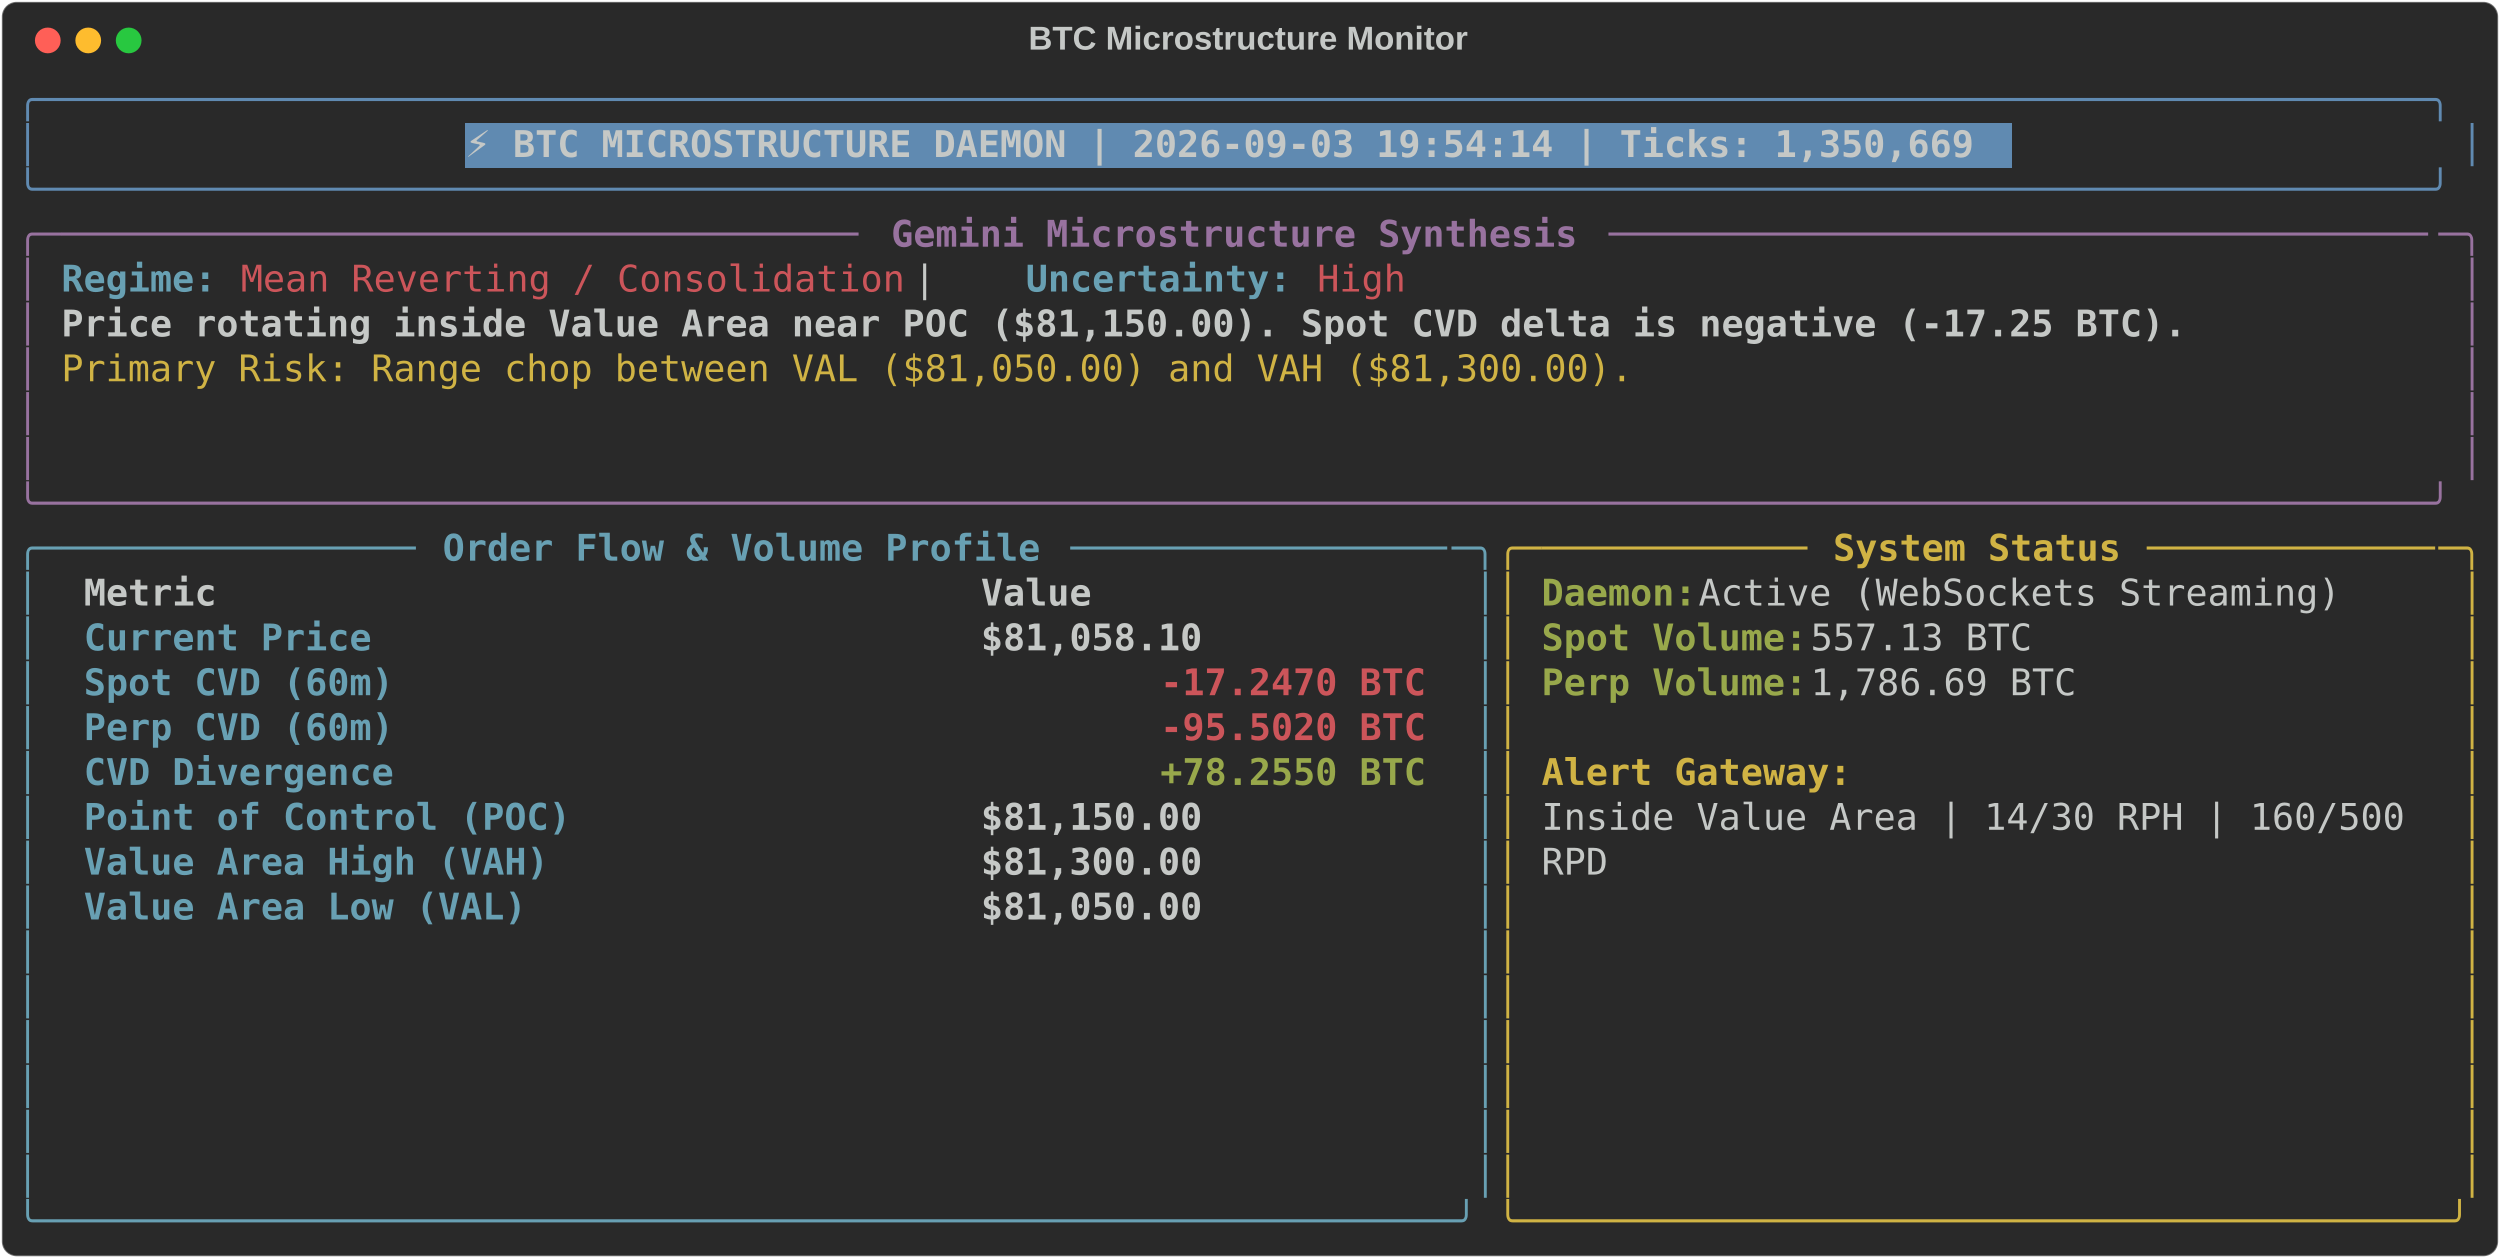
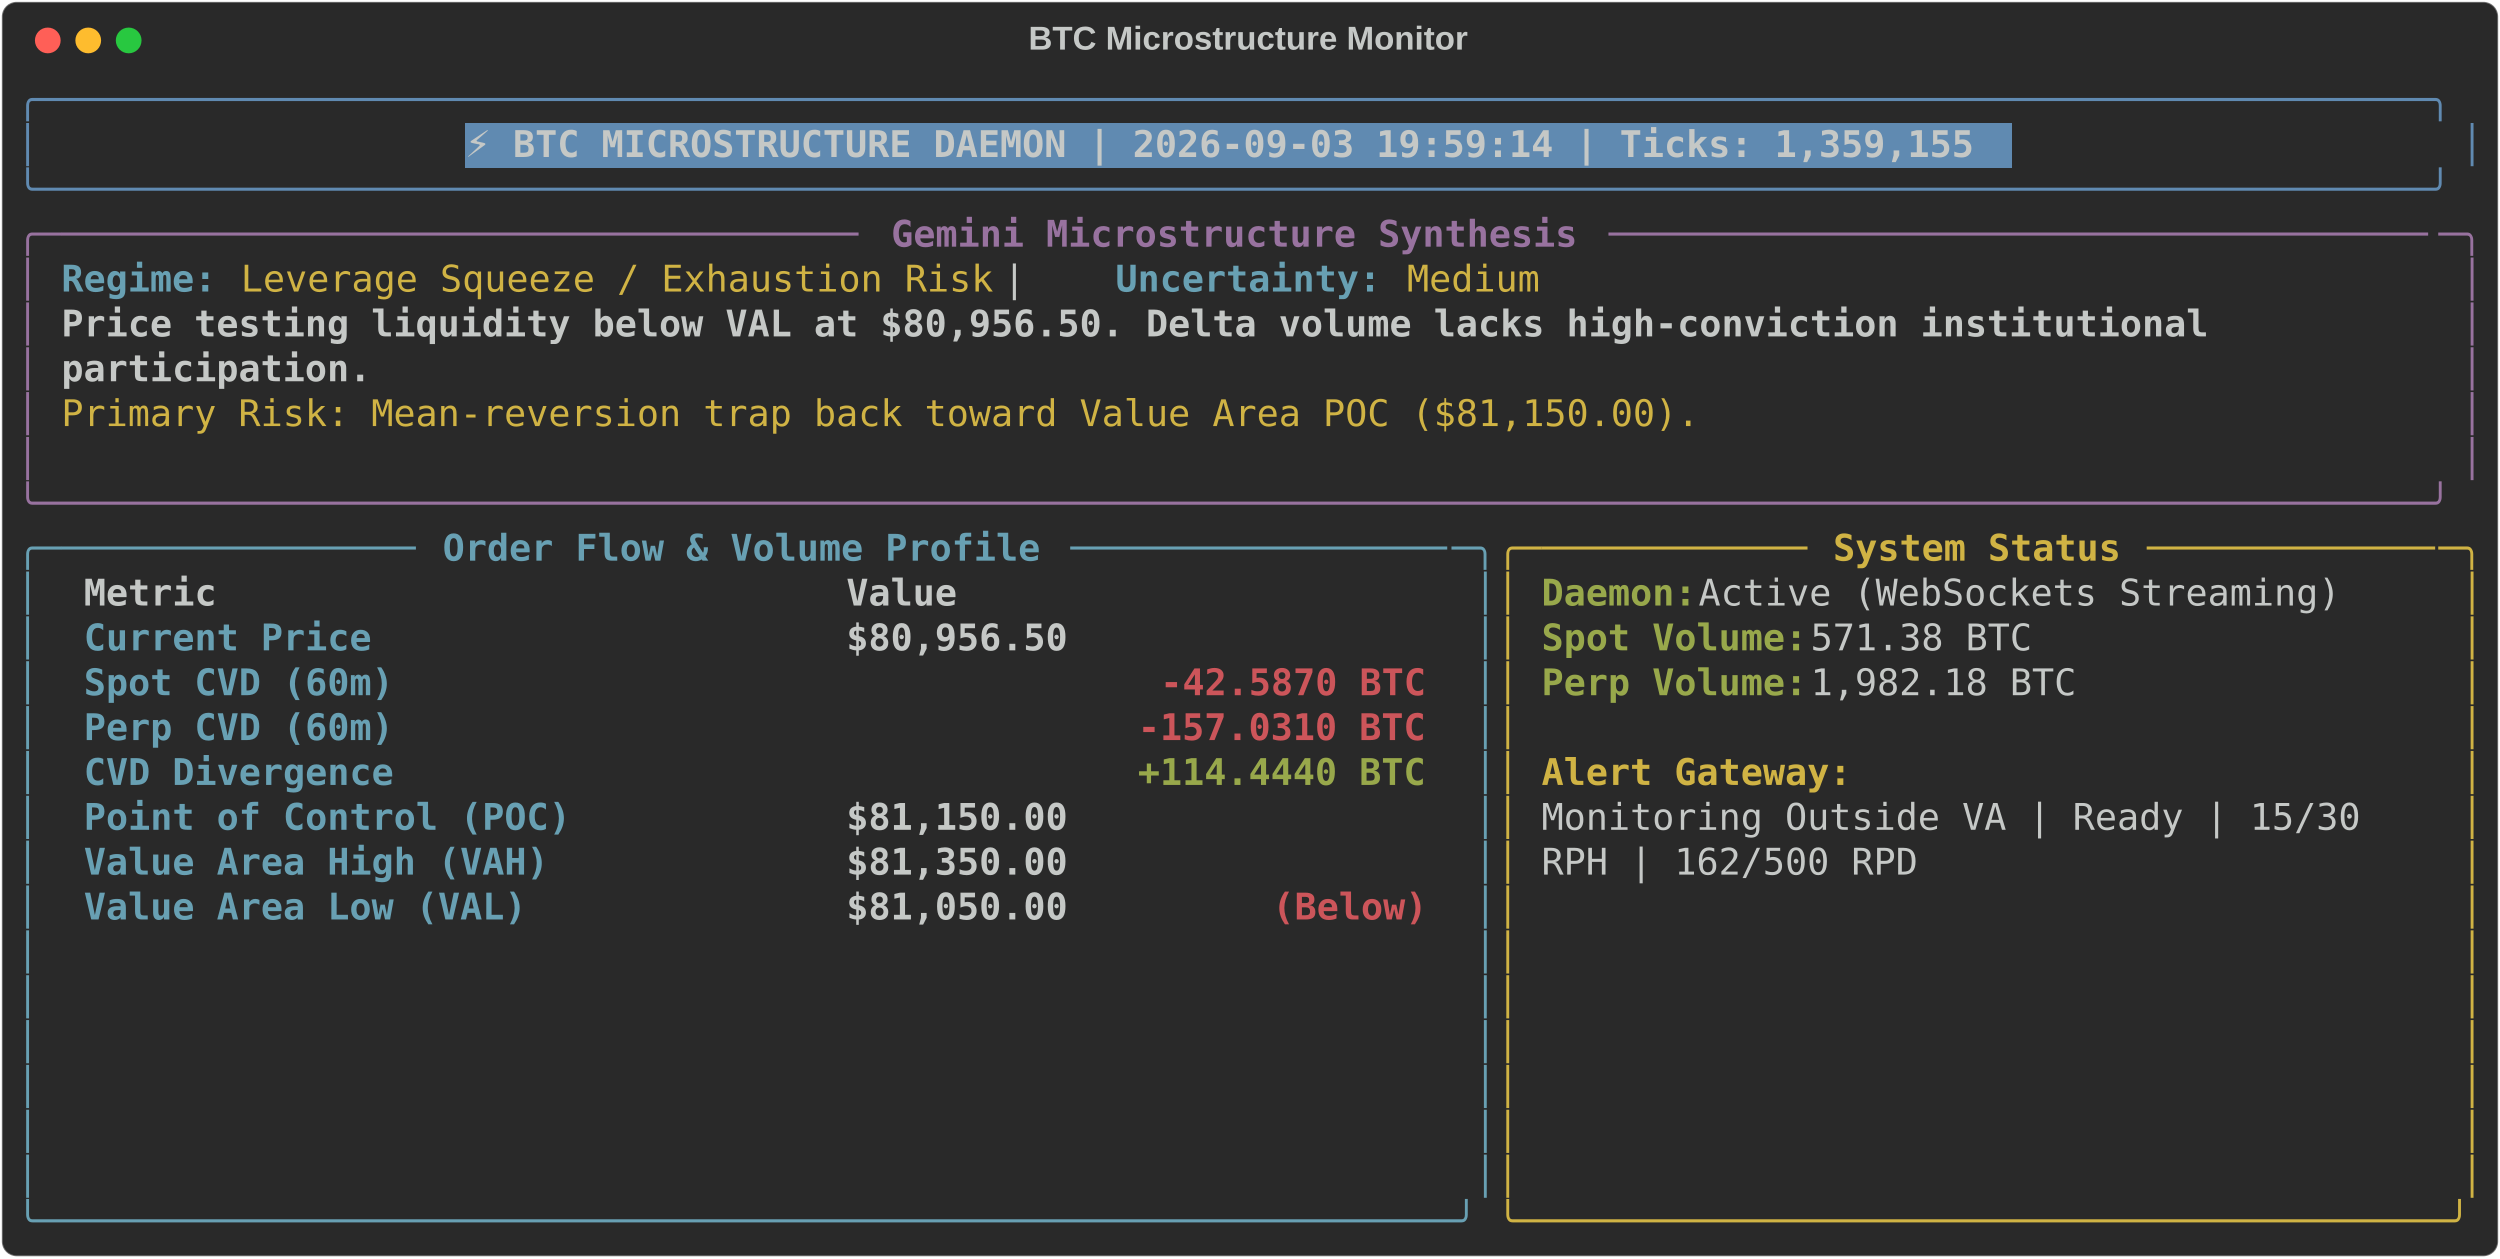
<svg xmlns="http://www.w3.org/2000/svg" class="rich-terminal" viewBox="0 0 1360 684.4">
  <style>

    @font-face {
        font-family: "Fira Code";
        src: local("FiraCode-Regular"),
                url("https://cdnjs.cloudflare.com/ajax/libs/firacode/6.2.0/woff2/FiraCode-Regular.woff2") format("woff2"),
                url("https://cdnjs.cloudflare.com/ajax/libs/firacode/6.2.0/woff/FiraCode-Regular.woff") format("woff");
        font-style: normal;
        font-weight: 400;
    }
    @font-face {
        font-family: "Fira Code";
        src: local("FiraCode-Bold"),
                url("https://cdnjs.cloudflare.com/ajax/libs/firacode/6.2.0/woff2/FiraCode-Bold.woff2") format("woff2"),
                url("https://cdnjs.cloudflare.com/ajax/libs/firacode/6.2.0/woff/FiraCode-Bold.woff") format("woff");
        font-style: bold;
        font-weight: 700;
    }

-     .terminal-385174790-matrix {
+     .terminal-3744374049-matrix {
        font-family: Fira Code, monospace;
        font-size: 20px;
        line-height: 24.4px;
        font-variant-east-asian: full-width;
    }

-     .terminal-385174790-title {
+     .terminal-3744374049-title {
        font-size: 18px;
        font-weight: bold;
        font-family: arial;
    }

-     .terminal-385174790-r1 { fill: #608ab1 }
- .terminal-385174790-r2 { fill: #c5c8c6 }
- .terminal-385174790-r3 { fill: #c5c8c6;font-weight: bold }
- .terminal-385174790-r4 { fill: #98729f }
- .terminal-385174790-r5 { fill: #98729f;font-weight: bold }
- .terminal-385174790-r6 { fill: #68a0b3;font-weight: bold }
- .terminal-385174790-r7 { fill: #cc555a }
- .terminal-385174790-r8 { fill: #d0b344 }
- .terminal-385174790-r9 { fill: #68a0b3 }
- .terminal-385174790-r10 { fill: #d0b344;font-weight: bold }
- .terminal-385174790-r11 { fill: #98a84b;font-weight: bold }
- .terminal-385174790-r12 { fill: #cc555a;font-weight: bold }
+     .terminal-3744374049-r1 { fill: #608ab1 }
+ .terminal-3744374049-r2 { fill: #c5c8c6 }
+ .terminal-3744374049-r3 { fill: #c5c8c6;font-weight: bold }
+ .terminal-3744374049-r4 { fill: #98729f }
+ .terminal-3744374049-r5 { fill: #98729f;font-weight: bold }
+ .terminal-3744374049-r6 { fill: #68a0b3;font-weight: bold }
+ .terminal-3744374049-r7 { fill: #d0b344 }
+ .terminal-3744374049-r8 { fill: #68a0b3 }
+ .terminal-3744374049-r9 { fill: #d0b344;font-weight: bold }
+ .terminal-3744374049-r10 { fill: #98a84b;font-weight: bold }
+ .terminal-3744374049-r11 { fill: #cc555a;font-weight: bold }
    </style>
  <defs>
-     <clipPath id="terminal-385174790-clip-terminal">
+     <clipPath id="terminal-3744374049-clip-terminal">
      <rect x="0" y="0" width="1341.0" height="633.4" />
    </clipPath>
-     <clipPath id="terminal-385174790-line-0">
+     <clipPath id="terminal-3744374049-line-0">
      <rect x="0" y="1.5" width="1342" height="24.65" />
    </clipPath>
-     <clipPath id="terminal-385174790-line-1">
+     <clipPath id="terminal-3744374049-line-1">
      <rect x="0" y="25.9" width="1342" height="24.65" />
    </clipPath>
-     <clipPath id="terminal-385174790-line-2">
+     <clipPath id="terminal-3744374049-line-2">
      <rect x="0" y="50.3" width="1342" height="24.65" />
    </clipPath>
-     <clipPath id="terminal-385174790-line-3">
+     <clipPath id="terminal-3744374049-line-3">
      <rect x="0" y="74.7" width="1342" height="24.65" />
    </clipPath>
-     <clipPath id="terminal-385174790-line-4">
+     <clipPath id="terminal-3744374049-line-4">
      <rect x="0" y="99.1" width="1342" height="24.65" />
    </clipPath>
-     <clipPath id="terminal-385174790-line-5">
+     <clipPath id="terminal-3744374049-line-5">
      <rect x="0" y="123.5" width="1342" height="24.65" />
    </clipPath>
-     <clipPath id="terminal-385174790-line-6">
+     <clipPath id="terminal-3744374049-line-6">
      <rect x="0" y="147.9" width="1342" height="24.65" />
    </clipPath>
-     <clipPath id="terminal-385174790-line-7">
+     <clipPath id="terminal-3744374049-line-7">
      <rect x="0" y="172.3" width="1342" height="24.65" />
    </clipPath>
-     <clipPath id="terminal-385174790-line-8">
+     <clipPath id="terminal-3744374049-line-8">
      <rect x="0" y="196.7" width="1342" height="24.65" />
    </clipPath>
-     <clipPath id="terminal-385174790-line-9">
+     <clipPath id="terminal-3744374049-line-9">
      <rect x="0" y="221.1" width="1342" height="24.65" />
    </clipPath>
-     <clipPath id="terminal-385174790-line-10">
+     <clipPath id="terminal-3744374049-line-10">
      <rect x="0" y="245.5" width="1342" height="24.65" />
    </clipPath>
-     <clipPath id="terminal-385174790-line-11">
+     <clipPath id="terminal-3744374049-line-11">
      <rect x="0" y="269.9" width="1342" height="24.65" />
    </clipPath>
-     <clipPath id="terminal-385174790-line-12">
+     <clipPath id="terminal-3744374049-line-12">
      <rect x="0" y="294.3" width="1342" height="24.65" />
    </clipPath>
-     <clipPath id="terminal-385174790-line-13">
+     <clipPath id="terminal-3744374049-line-13">
      <rect x="0" y="318.7" width="1342" height="24.65" />
    </clipPath>
-     <clipPath id="terminal-385174790-line-14">
+     <clipPath id="terminal-3744374049-line-14">
      <rect x="0" y="343.1" width="1342" height="24.65" />
    </clipPath>
-     <clipPath id="terminal-385174790-line-15">
+     <clipPath id="terminal-3744374049-line-15">
      <rect x="0" y="367.5" width="1342" height="24.65" />
    </clipPath>
-     <clipPath id="terminal-385174790-line-16">
+     <clipPath id="terminal-3744374049-line-16">
      <rect x="0" y="391.9" width="1342" height="24.65" />
    </clipPath>
-     <clipPath id="terminal-385174790-line-17">
+     <clipPath id="terminal-3744374049-line-17">
      <rect x="0" y="416.3" width="1342" height="24.65" />
    </clipPath>
-     <clipPath id="terminal-385174790-line-18">
+     <clipPath id="terminal-3744374049-line-18">
      <rect x="0" y="440.7" width="1342" height="24.65" />
    </clipPath>
-     <clipPath id="terminal-385174790-line-19">
+     <clipPath id="terminal-3744374049-line-19">
      <rect x="0" y="465.1" width="1342" height="24.65" />
    </clipPath>
-     <clipPath id="terminal-385174790-line-20">
+     <clipPath id="terminal-3744374049-line-20">
      <rect x="0" y="489.5" width="1342" height="24.65" />
    </clipPath>
-     <clipPath id="terminal-385174790-line-21">
+     <clipPath id="terminal-3744374049-line-21">
      <rect x="0" y="513.9" width="1342" height="24.65" />
    </clipPath>
-     <clipPath id="terminal-385174790-line-22">
+     <clipPath id="terminal-3744374049-line-22">
      <rect x="0" y="538.3" width="1342" height="24.65" />
    </clipPath>
-     <clipPath id="terminal-385174790-line-23">
+     <clipPath id="terminal-3744374049-line-23">
      <rect x="0" y="562.7" width="1342" height="24.65" />
    </clipPath>
-     <clipPath id="terminal-385174790-line-24">
+     <clipPath id="terminal-3744374049-line-24">
      <rect x="0" y="587.1" width="1342" height="24.65" />
    </clipPath>
  </defs>
  <rect fill="#292929" stroke="rgba(255,255,255,0.35)" stroke-width="1" x="1" y="1" width="1358" height="682.4" rx="8" />
-   <text class="terminal-385174790-title" fill="#c5c8c6" text-anchor="middle" x="679" y="27">BTC Microstructure Monitor</text>
+   <text class="terminal-3744374049-title" fill="#c5c8c6" text-anchor="middle" x="679" y="27">BTC Microstructure Monitor</text>
  <g transform="translate(26,22)">
    <circle cx="0" cy="0" r="7" fill="#ff5f57" />
    <circle cx="22" cy="0" r="7" fill="#febc2e" />
    <circle cx="44" cy="0" r="7" fill="#28c840" />
  </g>
-   <g transform="translate(9, 41)" clip-path="url(#terminal-385174790-clip-terminal)">
+   <g transform="translate(9, 41)" clip-path="url(#terminal-3744374049-clip-terminal)">
    <rect fill="#608ab1" x="244" y="25.9" width="841.8" height="24.65" shape-rendering="crispEdges" />
-     <g class="terminal-385174790-matrix">
-       <text class="terminal-385174790-r1" x="0" y="20" textLength="1342" clip-path="url(#terminal-385174790-line-0)">╭────────────────────────────────────────────────────────────────────────────────────────────────────────────╮</text>
-       <text class="terminal-385174790-r2" x="1342" y="20" textLength="12.2" clip-path="url(#terminal-385174790-line-0)">
- </text>
-       <text class="terminal-385174790-r1" x="0" y="44.4" textLength="12.2" clip-path="url(#terminal-385174790-line-1)">│</text>
-       <text class="terminal-385174790-r3" x="244" y="44.4" textLength="829.6" clip-path="url(#terminal-385174790-line-1)">⚡ BTC MICROSTRUCTURE DAEMON | 2026-09-03 19:54:14 | Ticks: 1,350,669</text>
-       <text class="terminal-385174790-r1" x="1329.8" y="44.4" textLength="12.2" clip-path="url(#terminal-385174790-line-1)">│</text>
-       <text class="terminal-385174790-r2" x="1342" y="44.4" textLength="12.2" clip-path="url(#terminal-385174790-line-1)">
- </text>
-       <text class="terminal-385174790-r1" x="0" y="68.8" textLength="1342" clip-path="url(#terminal-385174790-line-2)">╰────────────────────────────────────────────────────────────────────────────────────────────────────────────╯</text>
-       <text class="terminal-385174790-r2" x="1342" y="68.8" textLength="12.2" clip-path="url(#terminal-385174790-line-2)">
- </text>
-       <text class="terminal-385174790-r4" x="0" y="93.2" textLength="24.4" clip-path="url(#terminal-385174790-line-3)">╭─</text>
-       <text class="terminal-385174790-r4" x="24.4" y="93.2" textLength="439.2" clip-path="url(#terminal-385174790-line-3)">────────────────────────────────────</text>
-       <text class="terminal-385174790-r5" x="475.8" y="93.2" textLength="378.2" clip-path="url(#terminal-385174790-line-3)">Gemini Microstructure Synthesis</text>
-       <text class="terminal-385174790-r4" x="866.2" y="93.2" textLength="451.4" clip-path="url(#terminal-385174790-line-3)">─────────────────────────────────────</text>
-       <text class="terminal-385174790-r4" x="1317.6" y="93.2" textLength="24.4" clip-path="url(#terminal-385174790-line-3)">─╮</text>
-       <text class="terminal-385174790-r2" x="1342" y="93.2" textLength="12.2" clip-path="url(#terminal-385174790-line-3)">
- </text>
-       <text class="terminal-385174790-r4" x="0" y="117.6" textLength="12.2" clip-path="url(#terminal-385174790-line-4)">│</text>
-       <text class="terminal-385174790-r6" x="24.4" y="117.6" textLength="85.4" clip-path="url(#terminal-385174790-line-4)">Regime:</text>
-       <text class="terminal-385174790-r7" x="122" y="117.6" textLength="366" clip-path="url(#terminal-385174790-line-4)">Mean Reverting / Consolidation</text>
-       <text class="terminal-385174790-r2" x="488" y="117.6" textLength="61" clip-path="url(#terminal-385174790-line-4)">  |  </text>
-       <text class="terminal-385174790-r6" x="549" y="117.6" textLength="146.4" clip-path="url(#terminal-385174790-line-4)">Uncertainty:</text>
-       <text class="terminal-385174790-r7" x="707.6" y="117.6" textLength="48.8" clip-path="url(#terminal-385174790-line-4)">High</text>
-       <text class="terminal-385174790-r4" x="1329.8" y="117.6" textLength="12.2" clip-path="url(#terminal-385174790-line-4)">│</text>
-       <text class="terminal-385174790-r2" x="1342" y="117.6" textLength="12.2" clip-path="url(#terminal-385174790-line-4)">
- </text>
-       <text class="terminal-385174790-r4" x="0" y="142" textLength="12.2" clip-path="url(#terminal-385174790-line-5)">│</text>
-       <text class="terminal-385174790-r3" x="24.4" y="142" textLength="1171.2" clip-path="url(#terminal-385174790-line-5)">Price rotating inside Value Area near POC ($81,150.00). Spot CVD delta is negative (-17.25 BTC).</text>
-       <text class="terminal-385174790-r4" x="1329.8" y="142" textLength="12.2" clip-path="url(#terminal-385174790-line-5)">│</text>
-       <text class="terminal-385174790-r2" x="1342" y="142" textLength="12.2" clip-path="url(#terminal-385174790-line-5)">
- </text>
-       <text class="terminal-385174790-r4" x="0" y="166.4" textLength="12.2" clip-path="url(#terminal-385174790-line-6)">│</text>
-       <text class="terminal-385174790-r8" x="24.4" y="166.4" textLength="866.2" clip-path="url(#terminal-385174790-line-6)">Primary Risk: Range chop between VAL ($81,050.00) and VAH ($81,300.00).</text>
-       <text class="terminal-385174790-r4" x="1329.8" y="166.4" textLength="12.2" clip-path="url(#terminal-385174790-line-6)">│</text>
-       <text class="terminal-385174790-r2" x="1342" y="166.4" textLength="12.2" clip-path="url(#terminal-385174790-line-6)">
- </text>
-       <text class="terminal-385174790-r4" x="0" y="190.8" textLength="12.2" clip-path="url(#terminal-385174790-line-7)">│</text>
-       <text class="terminal-385174790-r4" x="1329.8" y="190.8" textLength="12.2" clip-path="url(#terminal-385174790-line-7)">│</text>
-       <text class="terminal-385174790-r2" x="1342" y="190.8" textLength="12.2" clip-path="url(#terminal-385174790-line-7)">
- </text>
-       <text class="terminal-385174790-r4" x="0" y="215.2" textLength="12.2" clip-path="url(#terminal-385174790-line-8)">│</text>
-       <text class="terminal-385174790-r4" x="1329.8" y="215.2" textLength="12.2" clip-path="url(#terminal-385174790-line-8)">│</text>
-       <text class="terminal-385174790-r2" x="1342" y="215.2" textLength="12.2" clip-path="url(#terminal-385174790-line-8)">
- </text>
-       <text class="terminal-385174790-r4" x="0" y="239.6" textLength="1342" clip-path="url(#terminal-385174790-line-9)">╰────────────────────────────────────────────────────────────────────────────────────────────────────────────╯</text>
-       <text class="terminal-385174790-r2" x="1342" y="239.6" textLength="12.2" clip-path="url(#terminal-385174790-line-9)">
- </text>
-       <text class="terminal-385174790-r9" x="0" y="264" textLength="24.4" clip-path="url(#terminal-385174790-line-10)">╭─</text>
-       <text class="terminal-385174790-r9" x="24.4" y="264" textLength="195.2" clip-path="url(#terminal-385174790-line-10)">────────────────</text>
-       <text class="terminal-385174790-r6" x="231.8" y="264" textLength="329.4" clip-path="url(#terminal-385174790-line-10)">Order Flow &amp; Volume Profile</text>
-       <text class="terminal-385174790-r9" x="573.4" y="264" textLength="207.4" clip-path="url(#terminal-385174790-line-10)">─────────────────</text>
-       <text class="terminal-385174790-r9" x="780.8" y="264" textLength="24.4" clip-path="url(#terminal-385174790-line-10)">─╮</text>
-       <text class="terminal-385174790-r8" x="805.2" y="264" textLength="24.4" clip-path="url(#terminal-385174790-line-10)">╭─</text>
-       <text class="terminal-385174790-r8" x="829.6" y="264" textLength="146.4" clip-path="url(#terminal-385174790-line-10)">────────────</text>
-       <text class="terminal-385174790-r10" x="988.2" y="264" textLength="158.6" clip-path="url(#terminal-385174790-line-10)">System Status</text>
-       <text class="terminal-385174790-r8" x="1159" y="264" textLength="158.6" clip-path="url(#terminal-385174790-line-10)">─────────────</text>
-       <text class="terminal-385174790-r8" x="1317.6" y="264" textLength="24.4" clip-path="url(#terminal-385174790-line-10)">─╮</text>
-       <text class="terminal-385174790-r2" x="1342" y="264" textLength="12.2" clip-path="url(#terminal-385174790-line-10)">
- </text>
-       <text class="terminal-385174790-r9" x="0" y="288.4" textLength="12.2" clip-path="url(#terminal-385174790-line-11)">│</text>
-       <text class="terminal-385174790-r3" x="36.6" y="288.4" textLength="463.6" clip-path="url(#terminal-385174790-line-11)">Metric                                </text>
-       <text class="terminal-385174790-r3" x="524.6" y="288.4" textLength="244" clip-path="url(#terminal-385174790-line-11)">               Value</text>
-       <text class="terminal-385174790-r9" x="793" y="288.4" textLength="12.2" clip-path="url(#terminal-385174790-line-11)">│</text>
-       <text class="terminal-385174790-r8" x="805.2" y="288.4" textLength="12.2" clip-path="url(#terminal-385174790-line-11)">│</text>
-       <text class="terminal-385174790-r11" x="829.6" y="288.4" textLength="85.4" clip-path="url(#terminal-385174790-line-11)">Daemon:</text>
-       <text class="terminal-385174790-r2" x="915" y="288.4" textLength="366" clip-path="url(#terminal-385174790-line-11)"> Active (WebSockets Streaming)</text>
-       <text class="terminal-385174790-r8" x="1329.8" y="288.4" textLength="12.2" clip-path="url(#terminal-385174790-line-11)">│</text>
-       <text class="terminal-385174790-r2" x="1342" y="288.4" textLength="12.2" clip-path="url(#terminal-385174790-line-11)">
- </text>
-       <text class="terminal-385174790-r9" x="0" y="312.8" textLength="12.2" clip-path="url(#terminal-385174790-line-12)">│</text>
-       <text class="terminal-385174790-r6" x="36.6" y="312.8" textLength="463.6" clip-path="url(#terminal-385174790-line-12)">Current Price                         </text>
-       <text class="terminal-385174790-r3" x="524.6" y="312.8" textLength="244" clip-path="url(#terminal-385174790-line-12)">          $81,058.10</text>
-       <text class="terminal-385174790-r9" x="793" y="312.8" textLength="12.2" clip-path="url(#terminal-385174790-line-12)">│</text>
-       <text class="terminal-385174790-r8" x="805.2" y="312.8" textLength="12.2" clip-path="url(#terminal-385174790-line-12)">│</text>
-       <text class="terminal-385174790-r11" x="829.6" y="312.8" textLength="146.4" clip-path="url(#terminal-385174790-line-12)">Spot Volume:</text>
-       <text class="terminal-385174790-r2" x="976" y="312.8" textLength="134.2" clip-path="url(#terminal-385174790-line-12)"> 557.13 BTC</text>
-       <text class="terminal-385174790-r8" x="1329.8" y="312.8" textLength="12.2" clip-path="url(#terminal-385174790-line-12)">│</text>
-       <text class="terminal-385174790-r2" x="1342" y="312.8" textLength="12.2" clip-path="url(#terminal-385174790-line-12)">
- </text>
-       <text class="terminal-385174790-r9" x="0" y="337.2" textLength="12.2" clip-path="url(#terminal-385174790-line-13)">│</text>
-       <text class="terminal-385174790-r6" x="36.6" y="337.2" textLength="463.6" clip-path="url(#terminal-385174790-line-13)">Spot CVD (60m)                        </text>
-       <text class="terminal-385174790-r12" x="622.2" y="337.2" textLength="146.4" clip-path="url(#terminal-385174790-line-13)">-17.2470 BTC</text>
-       <text class="terminal-385174790-r9" x="793" y="337.2" textLength="12.2" clip-path="url(#terminal-385174790-line-13)">│</text>
-       <text class="terminal-385174790-r8" x="805.2" y="337.2" textLength="12.2" clip-path="url(#terminal-385174790-line-13)">│</text>
-       <text class="terminal-385174790-r11" x="829.6" y="337.2" textLength="146.4" clip-path="url(#terminal-385174790-line-13)">Perp Volume:</text>
-       <text class="terminal-385174790-r2" x="976" y="337.2" textLength="158.6" clip-path="url(#terminal-385174790-line-13)"> 1,786.69 BTC</text>
-       <text class="terminal-385174790-r8" x="1329.8" y="337.2" textLength="12.2" clip-path="url(#terminal-385174790-line-13)">│</text>
-       <text class="terminal-385174790-r2" x="1342" y="337.2" textLength="12.2" clip-path="url(#terminal-385174790-line-13)">
- </text>
-       <text class="terminal-385174790-r9" x="0" y="361.6" textLength="12.2" clip-path="url(#terminal-385174790-line-14)">│</text>
-       <text class="terminal-385174790-r6" x="36.6" y="361.6" textLength="463.6" clip-path="url(#terminal-385174790-line-14)">Perp CVD (60m)                        </text>
-       <text class="terminal-385174790-r12" x="622.2" y="361.6" textLength="146.4" clip-path="url(#terminal-385174790-line-14)">-95.5020 BTC</text>
-       <text class="terminal-385174790-r9" x="793" y="361.6" textLength="12.2" clip-path="url(#terminal-385174790-line-14)">│</text>
-       <text class="terminal-385174790-r8" x="805.2" y="361.6" textLength="12.2" clip-path="url(#terminal-385174790-line-14)">│</text>
-       <text class="terminal-385174790-r8" x="1329.8" y="361.6" textLength="12.2" clip-path="url(#terminal-385174790-line-14)">│</text>
-       <text class="terminal-385174790-r2" x="1342" y="361.6" textLength="12.2" clip-path="url(#terminal-385174790-line-14)">
- </text>
-       <text class="terminal-385174790-r9" x="0" y="386" textLength="12.2" clip-path="url(#terminal-385174790-line-15)">│</text>
-       <text class="terminal-385174790-r6" x="36.6" y="386" textLength="463.6" clip-path="url(#terminal-385174790-line-15)">CVD Divergence                        </text>
-       <text class="terminal-385174790-r11" x="622.2" y="386" textLength="146.4" clip-path="url(#terminal-385174790-line-15)">+78.2550 BTC</text>
-       <text class="terminal-385174790-r9" x="793" y="386" textLength="12.2" clip-path="url(#terminal-385174790-line-15)">│</text>
-       <text class="terminal-385174790-r8" x="805.2" y="386" textLength="12.2" clip-path="url(#terminal-385174790-line-15)">│</text>
-       <text class="terminal-385174790-r10" x="829.6" y="386" textLength="170.8" clip-path="url(#terminal-385174790-line-15)">Alert Gateway:</text>
-       <text class="terminal-385174790-r8" x="1329.8" y="386" textLength="12.2" clip-path="url(#terminal-385174790-line-15)">│</text>
-       <text class="terminal-385174790-r2" x="1342" y="386" textLength="12.2" clip-path="url(#terminal-385174790-line-15)">
- </text>
-       <text class="terminal-385174790-r9" x="0" y="410.4" textLength="12.2" clip-path="url(#terminal-385174790-line-16)">│</text>
-       <text class="terminal-385174790-r6" x="36.6" y="410.4" textLength="463.6" clip-path="url(#terminal-385174790-line-16)">Point of Control (POC)                </text>
-       <text class="terminal-385174790-r3" x="524.6" y="410.4" textLength="244" clip-path="url(#terminal-385174790-line-16)">          $81,150.00</text>
-       <text class="terminal-385174790-r9" x="793" y="410.4" textLength="12.2" clip-path="url(#terminal-385174790-line-16)">│</text>
-       <text class="terminal-385174790-r8" x="805.2" y="410.4" textLength="12.2" clip-path="url(#terminal-385174790-line-16)">│</text>
-       <text class="terminal-385174790-r2" x="829.6" y="410.4" textLength="488" clip-path="url(#terminal-385174790-line-16)">Inside Value Area | 14/30 RPH | 160/500 </text>
-       <text class="terminal-385174790-r8" x="1329.8" y="410.4" textLength="12.2" clip-path="url(#terminal-385174790-line-16)">│</text>
-       <text class="terminal-385174790-r2" x="1342" y="410.4" textLength="12.2" clip-path="url(#terminal-385174790-line-16)">
- </text>
-       <text class="terminal-385174790-r9" x="0" y="434.8" textLength="12.2" clip-path="url(#terminal-385174790-line-17)">│</text>
-       <text class="terminal-385174790-r6" x="36.6" y="434.8" textLength="463.6" clip-path="url(#terminal-385174790-line-17)">Value Area High (VAH)                 </text>
-       <text class="terminal-385174790-r3" x="524.6" y="434.8" textLength="244" clip-path="url(#terminal-385174790-line-17)">          $81,300.00</text>
-       <text class="terminal-385174790-r9" x="793" y="434.8" textLength="12.2" clip-path="url(#terminal-385174790-line-17)">│</text>
-       <text class="terminal-385174790-r8" x="805.2" y="434.8" textLength="12.2" clip-path="url(#terminal-385174790-line-17)">│</text>
-       <text class="terminal-385174790-r2" x="829.6" y="434.8" textLength="36.6" clip-path="url(#terminal-385174790-line-17)">RPD</text>
-       <text class="terminal-385174790-r8" x="1329.8" y="434.8" textLength="12.2" clip-path="url(#terminal-385174790-line-17)">│</text>
-       <text class="terminal-385174790-r2" x="1342" y="434.8" textLength="12.2" clip-path="url(#terminal-385174790-line-17)">
- </text>
-       <text class="terminal-385174790-r9" x="0" y="459.2" textLength="12.2" clip-path="url(#terminal-385174790-line-18)">│</text>
-       <text class="terminal-385174790-r6" x="36.6" y="459.2" textLength="463.6" clip-path="url(#terminal-385174790-line-18)">Value Area Low (VAL)                  </text>
-       <text class="terminal-385174790-r3" x="524.6" y="459.2" textLength="244" clip-path="url(#terminal-385174790-line-18)">          $81,050.00</text>
-       <text class="terminal-385174790-r9" x="793" y="459.2" textLength="12.2" clip-path="url(#terminal-385174790-line-18)">│</text>
-       <text class="terminal-385174790-r8" x="805.2" y="459.2" textLength="12.2" clip-path="url(#terminal-385174790-line-18)">│</text>
-       <text class="terminal-385174790-r8" x="1329.8" y="459.2" textLength="12.2" clip-path="url(#terminal-385174790-line-18)">│</text>
-       <text class="terminal-385174790-r2" x="1342" y="459.2" textLength="12.2" clip-path="url(#terminal-385174790-line-18)">
- </text>
-       <text class="terminal-385174790-r9" x="0" y="483.6" textLength="12.2" clip-path="url(#terminal-385174790-line-19)">│</text>
-       <text class="terminal-385174790-r9" x="793" y="483.6" textLength="12.2" clip-path="url(#terminal-385174790-line-19)">│</text>
-       <text class="terminal-385174790-r8" x="805.2" y="483.6" textLength="12.2" clip-path="url(#terminal-385174790-line-19)">│</text>
-       <text class="terminal-385174790-r8" x="1329.8" y="483.6" textLength="12.2" clip-path="url(#terminal-385174790-line-19)">│</text>
-       <text class="terminal-385174790-r2" x="1342" y="483.6" textLength="12.2" clip-path="url(#terminal-385174790-line-19)">
- </text>
-       <text class="terminal-385174790-r9" x="0" y="508" textLength="12.2" clip-path="url(#terminal-385174790-line-20)">│</text>
-       <text class="terminal-385174790-r9" x="793" y="508" textLength="12.2" clip-path="url(#terminal-385174790-line-20)">│</text>
-       <text class="terminal-385174790-r8" x="805.2" y="508" textLength="12.2" clip-path="url(#terminal-385174790-line-20)">│</text>
-       <text class="terminal-385174790-r8" x="1329.8" y="508" textLength="12.2" clip-path="url(#terminal-385174790-line-20)">│</text>
-       <text class="terminal-385174790-r2" x="1342" y="508" textLength="12.2" clip-path="url(#terminal-385174790-line-20)">
- </text>
-       <text class="terminal-385174790-r9" x="0" y="532.4" textLength="12.2" clip-path="url(#terminal-385174790-line-21)">│</text>
-       <text class="terminal-385174790-r9" x="793" y="532.4" textLength="12.2" clip-path="url(#terminal-385174790-line-21)">│</text>
-       <text class="terminal-385174790-r8" x="805.2" y="532.4" textLength="12.2" clip-path="url(#terminal-385174790-line-21)">│</text>
-       <text class="terminal-385174790-r8" x="1329.8" y="532.4" textLength="12.2" clip-path="url(#terminal-385174790-line-21)">│</text>
-       <text class="terminal-385174790-r2" x="1342" y="532.4" textLength="12.2" clip-path="url(#terminal-385174790-line-21)">
- </text>
-       <text class="terminal-385174790-r9" x="0" y="556.8" textLength="12.2" clip-path="url(#terminal-385174790-line-22)">│</text>
-       <text class="terminal-385174790-r9" x="793" y="556.8" textLength="12.2" clip-path="url(#terminal-385174790-line-22)">│</text>
-       <text class="terminal-385174790-r8" x="805.2" y="556.8" textLength="12.2" clip-path="url(#terminal-385174790-line-22)">│</text>
-       <text class="terminal-385174790-r8" x="1329.8" y="556.8" textLength="12.2" clip-path="url(#terminal-385174790-line-22)">│</text>
-       <text class="terminal-385174790-r2" x="1342" y="556.8" textLength="12.2" clip-path="url(#terminal-385174790-line-22)">
- </text>
-       <text class="terminal-385174790-r9" x="0" y="581.2" textLength="12.2" clip-path="url(#terminal-385174790-line-23)">│</text>
-       <text class="terminal-385174790-r9" x="793" y="581.2" textLength="12.2" clip-path="url(#terminal-385174790-line-23)">│</text>
-       <text class="terminal-385174790-r8" x="805.2" y="581.2" textLength="12.2" clip-path="url(#terminal-385174790-line-23)">│</text>
-       <text class="terminal-385174790-r8" x="1329.8" y="581.2" textLength="12.2" clip-path="url(#terminal-385174790-line-23)">│</text>
-       <text class="terminal-385174790-r2" x="1342" y="581.2" textLength="12.2" clip-path="url(#terminal-385174790-line-23)">
- </text>
-       <text class="terminal-385174790-r9" x="0" y="605.6" textLength="12.2" clip-path="url(#terminal-385174790-line-24)">│</text>
-       <text class="terminal-385174790-r9" x="793" y="605.6" textLength="12.2" clip-path="url(#terminal-385174790-line-24)">│</text>
-       <text class="terminal-385174790-r8" x="805.2" y="605.6" textLength="12.2" clip-path="url(#terminal-385174790-line-24)">│</text>
-       <text class="terminal-385174790-r8" x="1329.8" y="605.6" textLength="12.2" clip-path="url(#terminal-385174790-line-24)">│</text>
-       <text class="terminal-385174790-r2" x="1342" y="605.6" textLength="12.2" clip-path="url(#terminal-385174790-line-24)">
- </text>
-       <text class="terminal-385174790-r9" x="0" y="630" textLength="805.2" clip-path="url(#terminal-385174790-line-25)">╰────────────────────────────────────────────────────────────────╯</text>
-       <text class="terminal-385174790-r8" x="805.2" y="630" textLength="536.8" clip-path="url(#terminal-385174790-line-25)">╰──────────────────────────────────────────╯</text>
-       <text class="terminal-385174790-r2" x="1342" y="630" textLength="12.2" clip-path="url(#terminal-385174790-line-25)">
+     <g class="terminal-3744374049-matrix">
+       <text class="terminal-3744374049-r1" x="0" y="20" textLength="1342" clip-path="url(#terminal-3744374049-line-0)">╭────────────────────────────────────────────────────────────────────────────────────────────────────────────╮</text>
+       <text class="terminal-3744374049-r2" x="1342" y="20" textLength="12.2" clip-path="url(#terminal-3744374049-line-0)">
+ </text>
+       <text class="terminal-3744374049-r1" x="0" y="44.4" textLength="12.2" clip-path="url(#terminal-3744374049-line-1)">│</text>
+       <text class="terminal-3744374049-r3" x="244" y="44.4" textLength="829.6" clip-path="url(#terminal-3744374049-line-1)">⚡ BTC MICROSTRUCTURE DAEMON | 2026-09-03 19:59:14 | Ticks: 1,359,155</text>
+       <text class="terminal-3744374049-r1" x="1329.8" y="44.4" textLength="12.2" clip-path="url(#terminal-3744374049-line-1)">│</text>
+       <text class="terminal-3744374049-r2" x="1342" y="44.4" textLength="12.2" clip-path="url(#terminal-3744374049-line-1)">
+ </text>
+       <text class="terminal-3744374049-r1" x="0" y="68.8" textLength="1342" clip-path="url(#terminal-3744374049-line-2)">╰────────────────────────────────────────────────────────────────────────────────────────────────────────────╯</text>
+       <text class="terminal-3744374049-r2" x="1342" y="68.8" textLength="12.2" clip-path="url(#terminal-3744374049-line-2)">
+ </text>
+       <text class="terminal-3744374049-r4" x="0" y="93.2" textLength="24.4" clip-path="url(#terminal-3744374049-line-3)">╭─</text>
+       <text class="terminal-3744374049-r4" x="24.4" y="93.2" textLength="439.2" clip-path="url(#terminal-3744374049-line-3)">────────────────────────────────────</text>
+       <text class="terminal-3744374049-r5" x="475.8" y="93.2" textLength="378.2" clip-path="url(#terminal-3744374049-line-3)">Gemini Microstructure Synthesis</text>
+       <text class="terminal-3744374049-r4" x="866.2" y="93.2" textLength="451.4" clip-path="url(#terminal-3744374049-line-3)">─────────────────────────────────────</text>
+       <text class="terminal-3744374049-r4" x="1317.6" y="93.2" textLength="24.4" clip-path="url(#terminal-3744374049-line-3)">─╮</text>
+       <text class="terminal-3744374049-r2" x="1342" y="93.2" textLength="12.2" clip-path="url(#terminal-3744374049-line-3)">
+ </text>
+       <text class="terminal-3744374049-r4" x="0" y="117.6" textLength="12.2" clip-path="url(#terminal-3744374049-line-4)">│</text>
+       <text class="terminal-3744374049-r6" x="24.4" y="117.6" textLength="85.4" clip-path="url(#terminal-3744374049-line-4)">Regime:</text>
+       <text class="terminal-3744374049-r7" x="122" y="117.6" textLength="414.8" clip-path="url(#terminal-3744374049-line-4)">Leverage Squeeze / Exhaustion Risk</text>
+       <text class="terminal-3744374049-r2" x="536.8" y="117.6" textLength="61" clip-path="url(#terminal-3744374049-line-4)">  |  </text>
+       <text class="terminal-3744374049-r6" x="597.8" y="117.6" textLength="146.4" clip-path="url(#terminal-3744374049-line-4)">Uncertainty:</text>
+       <text class="terminal-3744374049-r7" x="756.4" y="117.6" textLength="73.2" clip-path="url(#terminal-3744374049-line-4)">Medium</text>
+       <text class="terminal-3744374049-r4" x="1329.8" y="117.6" textLength="12.2" clip-path="url(#terminal-3744374049-line-4)">│</text>
+       <text class="terminal-3744374049-r2" x="1342" y="117.6" textLength="12.2" clip-path="url(#terminal-3744374049-line-4)">
+ </text>
+       <text class="terminal-3744374049-r4" x="0" y="142" textLength="12.2" clip-path="url(#terminal-3744374049-line-5)">│</text>
+       <text class="terminal-3744374049-r3" x="24.4" y="142" textLength="1195.6" clip-path="url(#terminal-3744374049-line-5)">Price testing liquidity below VAL at $80,956.50. Delta volume lacks high-conviction institutional </text>
+       <text class="terminal-3744374049-r4" x="1329.8" y="142" textLength="12.2" clip-path="url(#terminal-3744374049-line-5)">│</text>
+       <text class="terminal-3744374049-r2" x="1342" y="142" textLength="12.2" clip-path="url(#terminal-3744374049-line-5)">
+ </text>
+       <text class="terminal-3744374049-r4" x="0" y="166.4" textLength="12.2" clip-path="url(#terminal-3744374049-line-6)">│</text>
+       <text class="terminal-3744374049-r3" x="24.4" y="166.4" textLength="170.8" clip-path="url(#terminal-3744374049-line-6)">participation.</text>
+       <text class="terminal-3744374049-r4" x="1329.8" y="166.4" textLength="12.2" clip-path="url(#terminal-3744374049-line-6)">│</text>
+       <text class="terminal-3744374049-r2" x="1342" y="166.4" textLength="12.2" clip-path="url(#terminal-3744374049-line-6)">
+ </text>
+       <text class="terminal-3744374049-r4" x="0" y="190.8" textLength="12.2" clip-path="url(#terminal-3744374049-line-7)">│</text>
+       <text class="terminal-3744374049-r7" x="24.4" y="190.8" textLength="902.8" clip-path="url(#terminal-3744374049-line-7)">Primary Risk: Mean-reversion trap back toward Value Area POC ($81,150.00).</text>
+       <text class="terminal-3744374049-r4" x="1329.8" y="190.8" textLength="12.2" clip-path="url(#terminal-3744374049-line-7)">│</text>
+       <text class="terminal-3744374049-r2" x="1342" y="190.8" textLength="12.2" clip-path="url(#terminal-3744374049-line-7)">
+ </text>
+       <text class="terminal-3744374049-r4" x="0" y="215.2" textLength="12.2" clip-path="url(#terminal-3744374049-line-8)">│</text>
+       <text class="terminal-3744374049-r4" x="1329.8" y="215.2" textLength="12.2" clip-path="url(#terminal-3744374049-line-8)">│</text>
+       <text class="terminal-3744374049-r2" x="1342" y="215.2" textLength="12.2" clip-path="url(#terminal-3744374049-line-8)">
+ </text>
+       <text class="terminal-3744374049-r4" x="0" y="239.6" textLength="1342" clip-path="url(#terminal-3744374049-line-9)">╰────────────────────────────────────────────────────────────────────────────────────────────────────────────╯</text>
+       <text class="terminal-3744374049-r2" x="1342" y="239.6" textLength="12.2" clip-path="url(#terminal-3744374049-line-9)">
+ </text>
+       <text class="terminal-3744374049-r8" x="0" y="264" textLength="24.4" clip-path="url(#terminal-3744374049-line-10)">╭─</text>
+       <text class="terminal-3744374049-r8" x="24.4" y="264" textLength="195.2" clip-path="url(#terminal-3744374049-line-10)">────────────────</text>
+       <text class="terminal-3744374049-r6" x="231.8" y="264" textLength="329.4" clip-path="url(#terminal-3744374049-line-10)">Order Flow &amp; Volume Profile</text>
+       <text class="terminal-3744374049-r8" x="573.4" y="264" textLength="207.4" clip-path="url(#terminal-3744374049-line-10)">─────────────────</text>
+       <text class="terminal-3744374049-r8" x="780.8" y="264" textLength="24.4" clip-path="url(#terminal-3744374049-line-10)">─╮</text>
+       <text class="terminal-3744374049-r7" x="805.2" y="264" textLength="24.4" clip-path="url(#terminal-3744374049-line-10)">╭─</text>
+       <text class="terminal-3744374049-r7" x="829.6" y="264" textLength="146.4" clip-path="url(#terminal-3744374049-line-10)">────────────</text>
+       <text class="terminal-3744374049-r9" x="988.2" y="264" textLength="158.6" clip-path="url(#terminal-3744374049-line-10)">System Status</text>
+       <text class="terminal-3744374049-r7" x="1159" y="264" textLength="158.6" clip-path="url(#terminal-3744374049-line-10)">─────────────</text>
+       <text class="terminal-3744374049-r7" x="1317.6" y="264" textLength="24.4" clip-path="url(#terminal-3744374049-line-10)">─╮</text>
+       <text class="terminal-3744374049-r2" x="1342" y="264" textLength="12.2" clip-path="url(#terminal-3744374049-line-10)">
+ </text>
+       <text class="terminal-3744374049-r8" x="0" y="288.4" textLength="12.2" clip-path="url(#terminal-3744374049-line-11)">│</text>
+       <text class="terminal-3744374049-r3" x="36.6" y="288.4" textLength="390.4" clip-path="url(#terminal-3744374049-line-11)">Metric                          </text>
+       <text class="terminal-3744374049-r3" x="451.4" y="288.4" textLength="317.2" clip-path="url(#terminal-3744374049-line-11)">                     Value</text>
+       <text class="terminal-3744374049-r8" x="793" y="288.4" textLength="12.2" clip-path="url(#terminal-3744374049-line-11)">│</text>
+       <text class="terminal-3744374049-r7" x="805.2" y="288.4" textLength="12.2" clip-path="url(#terminal-3744374049-line-11)">│</text>
+       <text class="terminal-3744374049-r10" x="829.6" y="288.4" textLength="85.4" clip-path="url(#terminal-3744374049-line-11)">Daemon:</text>
+       <text class="terminal-3744374049-r2" x="915" y="288.4" textLength="366" clip-path="url(#terminal-3744374049-line-11)"> Active (WebSockets Streaming)</text>
+       <text class="terminal-3744374049-r7" x="1329.8" y="288.4" textLength="12.2" clip-path="url(#terminal-3744374049-line-11)">│</text>
+       <text class="terminal-3744374049-r2" x="1342" y="288.4" textLength="12.2" clip-path="url(#terminal-3744374049-line-11)">
+ </text>
+       <text class="terminal-3744374049-r8" x="0" y="312.8" textLength="12.2" clip-path="url(#terminal-3744374049-line-12)">│</text>
+       <text class="terminal-3744374049-r6" x="36.6" y="312.8" textLength="390.4" clip-path="url(#terminal-3744374049-line-12)">Current Price                   </text>
+       <text class="terminal-3744374049-r3" x="451.4" y="312.8" textLength="317.2" clip-path="url(#terminal-3744374049-line-12)">                $80,956.50</text>
+       <text class="terminal-3744374049-r8" x="793" y="312.8" textLength="12.2" clip-path="url(#terminal-3744374049-line-12)">│</text>
+       <text class="terminal-3744374049-r7" x="805.2" y="312.8" textLength="12.2" clip-path="url(#terminal-3744374049-line-12)">│</text>
+       <text class="terminal-3744374049-r10" x="829.6" y="312.8" textLength="146.4" clip-path="url(#terminal-3744374049-line-12)">Spot Volume:</text>
+       <text class="terminal-3744374049-r2" x="976" y="312.8" textLength="134.2" clip-path="url(#terminal-3744374049-line-12)"> 571.38 BTC</text>
+       <text class="terminal-3744374049-r7" x="1329.8" y="312.8" textLength="12.2" clip-path="url(#terminal-3744374049-line-12)">│</text>
+       <text class="terminal-3744374049-r2" x="1342" y="312.8" textLength="12.2" clip-path="url(#terminal-3744374049-line-12)">
+ </text>
+       <text class="terminal-3744374049-r8" x="0" y="337.2" textLength="12.2" clip-path="url(#terminal-3744374049-line-13)">│</text>
+       <text class="terminal-3744374049-r6" x="36.6" y="337.2" textLength="390.4" clip-path="url(#terminal-3744374049-line-13)">Spot CVD (60m)                  </text>
+       <text class="terminal-3744374049-r11" x="622.2" y="337.2" textLength="146.4" clip-path="url(#terminal-3744374049-line-13)">-42.5870 BTC</text>
+       <text class="terminal-3744374049-r8" x="793" y="337.2" textLength="12.2" clip-path="url(#terminal-3744374049-line-13)">│</text>
+       <text class="terminal-3744374049-r7" x="805.2" y="337.2" textLength="12.2" clip-path="url(#terminal-3744374049-line-13)">│</text>
+       <text class="terminal-3744374049-r10" x="829.6" y="337.2" textLength="146.4" clip-path="url(#terminal-3744374049-line-13)">Perp Volume:</text>
+       <text class="terminal-3744374049-r2" x="976" y="337.2" textLength="158.6" clip-path="url(#terminal-3744374049-line-13)"> 1,982.18 BTC</text>
+       <text class="terminal-3744374049-r7" x="1329.8" y="337.2" textLength="12.2" clip-path="url(#terminal-3744374049-line-13)">│</text>
+       <text class="terminal-3744374049-r2" x="1342" y="337.2" textLength="12.2" clip-path="url(#terminal-3744374049-line-13)">
+ </text>
+       <text class="terminal-3744374049-r8" x="0" y="361.6" textLength="12.2" clip-path="url(#terminal-3744374049-line-14)">│</text>
+       <text class="terminal-3744374049-r6" x="36.6" y="361.6" textLength="390.4" clip-path="url(#terminal-3744374049-line-14)">Perp CVD (60m)                  </text>
+       <text class="terminal-3744374049-r11" x="610" y="361.6" textLength="158.6" clip-path="url(#terminal-3744374049-line-14)">-157.0310 BTC</text>
+       <text class="terminal-3744374049-r8" x="793" y="361.6" textLength="12.2" clip-path="url(#terminal-3744374049-line-14)">│</text>
+       <text class="terminal-3744374049-r7" x="805.2" y="361.6" textLength="12.2" clip-path="url(#terminal-3744374049-line-14)">│</text>
+       <text class="terminal-3744374049-r7" x="1329.8" y="361.6" textLength="12.2" clip-path="url(#terminal-3744374049-line-14)">│</text>
+       <text class="terminal-3744374049-r2" x="1342" y="361.6" textLength="12.2" clip-path="url(#terminal-3744374049-line-14)">
+ </text>
+       <text class="terminal-3744374049-r8" x="0" y="386" textLength="12.2" clip-path="url(#terminal-3744374049-line-15)">│</text>
+       <text class="terminal-3744374049-r6" x="36.6" y="386" textLength="390.4" clip-path="url(#terminal-3744374049-line-15)">CVD Divergence                  </text>
+       <text class="terminal-3744374049-r10" x="610" y="386" textLength="158.6" clip-path="url(#terminal-3744374049-line-15)">+114.4440 BTC</text>
+       <text class="terminal-3744374049-r8" x="793" y="386" textLength="12.2" clip-path="url(#terminal-3744374049-line-15)">│</text>
+       <text class="terminal-3744374049-r7" x="805.2" y="386" textLength="12.2" clip-path="url(#terminal-3744374049-line-15)">│</text>
+       <text class="terminal-3744374049-r9" x="829.6" y="386" textLength="170.8" clip-path="url(#terminal-3744374049-line-15)">Alert Gateway:</text>
+       <text class="terminal-3744374049-r7" x="1329.8" y="386" textLength="12.2" clip-path="url(#terminal-3744374049-line-15)">│</text>
+       <text class="terminal-3744374049-r2" x="1342" y="386" textLength="12.2" clip-path="url(#terminal-3744374049-line-15)">
+ </text>
+       <text class="terminal-3744374049-r8" x="0" y="410.4" textLength="12.2" clip-path="url(#terminal-3744374049-line-16)">│</text>
+       <text class="terminal-3744374049-r6" x="36.6" y="410.4" textLength="390.4" clip-path="url(#terminal-3744374049-line-16)">Point of Control (POC)          </text>
+       <text class="terminal-3744374049-r3" x="451.4" y="410.4" textLength="317.2" clip-path="url(#terminal-3744374049-line-16)">                $81,150.00</text>
+       <text class="terminal-3744374049-r8" x="793" y="410.4" textLength="12.2" clip-path="url(#terminal-3744374049-line-16)">│</text>
+       <text class="terminal-3744374049-r7" x="805.2" y="410.4" textLength="12.2" clip-path="url(#terminal-3744374049-line-16)">│</text>
+       <text class="terminal-3744374049-r2" x="829.6" y="410.4" textLength="463.6" clip-path="url(#terminal-3744374049-line-16)">Monitoring Outside VA | Ready | 15/30 </text>
+       <text class="terminal-3744374049-r7" x="1329.8" y="410.4" textLength="12.2" clip-path="url(#terminal-3744374049-line-16)">│</text>
+       <text class="terminal-3744374049-r2" x="1342" y="410.4" textLength="12.2" clip-path="url(#terminal-3744374049-line-16)">
+ </text>
+       <text class="terminal-3744374049-r8" x="0" y="434.8" textLength="12.2" clip-path="url(#terminal-3744374049-line-17)">│</text>
+       <text class="terminal-3744374049-r6" x="36.6" y="434.8" textLength="390.4" clip-path="url(#terminal-3744374049-line-17)">Value Area High (VAH)           </text>
+       <text class="terminal-3744374049-r3" x="451.4" y="434.8" textLength="317.2" clip-path="url(#terminal-3744374049-line-17)">                $81,350.00</text>
+       <text class="terminal-3744374049-r8" x="793" y="434.8" textLength="12.2" clip-path="url(#terminal-3744374049-line-17)">│</text>
+       <text class="terminal-3744374049-r7" x="805.2" y="434.8" textLength="12.2" clip-path="url(#terminal-3744374049-line-17)">│</text>
+       <text class="terminal-3744374049-r2" x="829.6" y="434.8" textLength="207.4" clip-path="url(#terminal-3744374049-line-17)">RPH | 162/500 RPD</text>
+       <text class="terminal-3744374049-r7" x="1329.8" y="434.8" textLength="12.2" clip-path="url(#terminal-3744374049-line-17)">│</text>
+       <text class="terminal-3744374049-r2" x="1342" y="434.8" textLength="12.2" clip-path="url(#terminal-3744374049-line-17)">
+ </text>
+       <text class="terminal-3744374049-r8" x="0" y="459.2" textLength="12.2" clip-path="url(#terminal-3744374049-line-18)">│</text>
+       <text class="terminal-3744374049-r6" x="36.6" y="459.2" textLength="390.4" clip-path="url(#terminal-3744374049-line-18)">Value Area Low (VAL)            </text>
+       <text class="terminal-3744374049-r3" x="451.4" y="459.2" textLength="231.8" clip-path="url(#terminal-3744374049-line-18)">        $81,050.00 </text>
+       <text class="terminal-3744374049-r11" x="683.2" y="459.2" textLength="85.4" clip-path="url(#terminal-3744374049-line-18)">(Below)</text>
+       <text class="terminal-3744374049-r8" x="793" y="459.2" textLength="12.2" clip-path="url(#terminal-3744374049-line-18)">│</text>
+       <text class="terminal-3744374049-r7" x="805.2" y="459.2" textLength="12.2" clip-path="url(#terminal-3744374049-line-18)">│</text>
+       <text class="terminal-3744374049-r7" x="1329.8" y="459.2" textLength="12.2" clip-path="url(#terminal-3744374049-line-18)">│</text>
+       <text class="terminal-3744374049-r2" x="1342" y="459.2" textLength="12.2" clip-path="url(#terminal-3744374049-line-18)">
+ </text>
+       <text class="terminal-3744374049-r8" x="0" y="483.6" textLength="12.2" clip-path="url(#terminal-3744374049-line-19)">│</text>
+       <text class="terminal-3744374049-r8" x="793" y="483.6" textLength="12.2" clip-path="url(#terminal-3744374049-line-19)">│</text>
+       <text class="terminal-3744374049-r7" x="805.2" y="483.6" textLength="12.2" clip-path="url(#terminal-3744374049-line-19)">│</text>
+       <text class="terminal-3744374049-r7" x="1329.8" y="483.6" textLength="12.2" clip-path="url(#terminal-3744374049-line-19)">│</text>
+       <text class="terminal-3744374049-r2" x="1342" y="483.6" textLength="12.2" clip-path="url(#terminal-3744374049-line-19)">
+ </text>
+       <text class="terminal-3744374049-r8" x="0" y="508" textLength="12.2" clip-path="url(#terminal-3744374049-line-20)">│</text>
+       <text class="terminal-3744374049-r8" x="793" y="508" textLength="12.2" clip-path="url(#terminal-3744374049-line-20)">│</text>
+       <text class="terminal-3744374049-r7" x="805.2" y="508" textLength="12.2" clip-path="url(#terminal-3744374049-line-20)">│</text>
+       <text class="terminal-3744374049-r7" x="1329.8" y="508" textLength="12.2" clip-path="url(#terminal-3744374049-line-20)">│</text>
+       <text class="terminal-3744374049-r2" x="1342" y="508" textLength="12.2" clip-path="url(#terminal-3744374049-line-20)">
+ </text>
+       <text class="terminal-3744374049-r8" x="0" y="532.4" textLength="12.2" clip-path="url(#terminal-3744374049-line-21)">│</text>
+       <text class="terminal-3744374049-r8" x="793" y="532.4" textLength="12.2" clip-path="url(#terminal-3744374049-line-21)">│</text>
+       <text class="terminal-3744374049-r7" x="805.2" y="532.4" textLength="12.2" clip-path="url(#terminal-3744374049-line-21)">│</text>
+       <text class="terminal-3744374049-r7" x="1329.8" y="532.4" textLength="12.2" clip-path="url(#terminal-3744374049-line-21)">│</text>
+       <text class="terminal-3744374049-r2" x="1342" y="532.4" textLength="12.2" clip-path="url(#terminal-3744374049-line-21)">
+ </text>
+       <text class="terminal-3744374049-r8" x="0" y="556.8" textLength="12.2" clip-path="url(#terminal-3744374049-line-22)">│</text>
+       <text class="terminal-3744374049-r8" x="793" y="556.8" textLength="12.2" clip-path="url(#terminal-3744374049-line-22)">│</text>
+       <text class="terminal-3744374049-r7" x="805.2" y="556.8" textLength="12.2" clip-path="url(#terminal-3744374049-line-22)">│</text>
+       <text class="terminal-3744374049-r7" x="1329.8" y="556.8" textLength="12.2" clip-path="url(#terminal-3744374049-line-22)">│</text>
+       <text class="terminal-3744374049-r2" x="1342" y="556.8" textLength="12.2" clip-path="url(#terminal-3744374049-line-22)">
+ </text>
+       <text class="terminal-3744374049-r8" x="0" y="581.2" textLength="12.2" clip-path="url(#terminal-3744374049-line-23)">│</text>
+       <text class="terminal-3744374049-r8" x="793" y="581.2" textLength="12.2" clip-path="url(#terminal-3744374049-line-23)">│</text>
+       <text class="terminal-3744374049-r7" x="805.2" y="581.2" textLength="12.2" clip-path="url(#terminal-3744374049-line-23)">│</text>
+       <text class="terminal-3744374049-r7" x="1329.8" y="581.2" textLength="12.2" clip-path="url(#terminal-3744374049-line-23)">│</text>
+       <text class="terminal-3744374049-r2" x="1342" y="581.2" textLength="12.2" clip-path="url(#terminal-3744374049-line-23)">
+ </text>
+       <text class="terminal-3744374049-r8" x="0" y="605.6" textLength="12.2" clip-path="url(#terminal-3744374049-line-24)">│</text>
+       <text class="terminal-3744374049-r8" x="793" y="605.6" textLength="12.2" clip-path="url(#terminal-3744374049-line-24)">│</text>
+       <text class="terminal-3744374049-r7" x="805.2" y="605.6" textLength="12.2" clip-path="url(#terminal-3744374049-line-24)">│</text>
+       <text class="terminal-3744374049-r7" x="1329.8" y="605.6" textLength="12.2" clip-path="url(#terminal-3744374049-line-24)">│</text>
+       <text class="terminal-3744374049-r2" x="1342" y="605.6" textLength="12.2" clip-path="url(#terminal-3744374049-line-24)">
+ </text>
+       <text class="terminal-3744374049-r8" x="0" y="630" textLength="805.2" clip-path="url(#terminal-3744374049-line-25)">╰────────────────────────────────────────────────────────────────╯</text>
+       <text class="terminal-3744374049-r7" x="805.2" y="630" textLength="536.8" clip-path="url(#terminal-3744374049-line-25)">╰──────────────────────────────────────────╯</text>
+       <text class="terminal-3744374049-r2" x="1342" y="630" textLength="12.2" clip-path="url(#terminal-3744374049-line-25)">
</text>
    </g>
  </g>
</svg>
